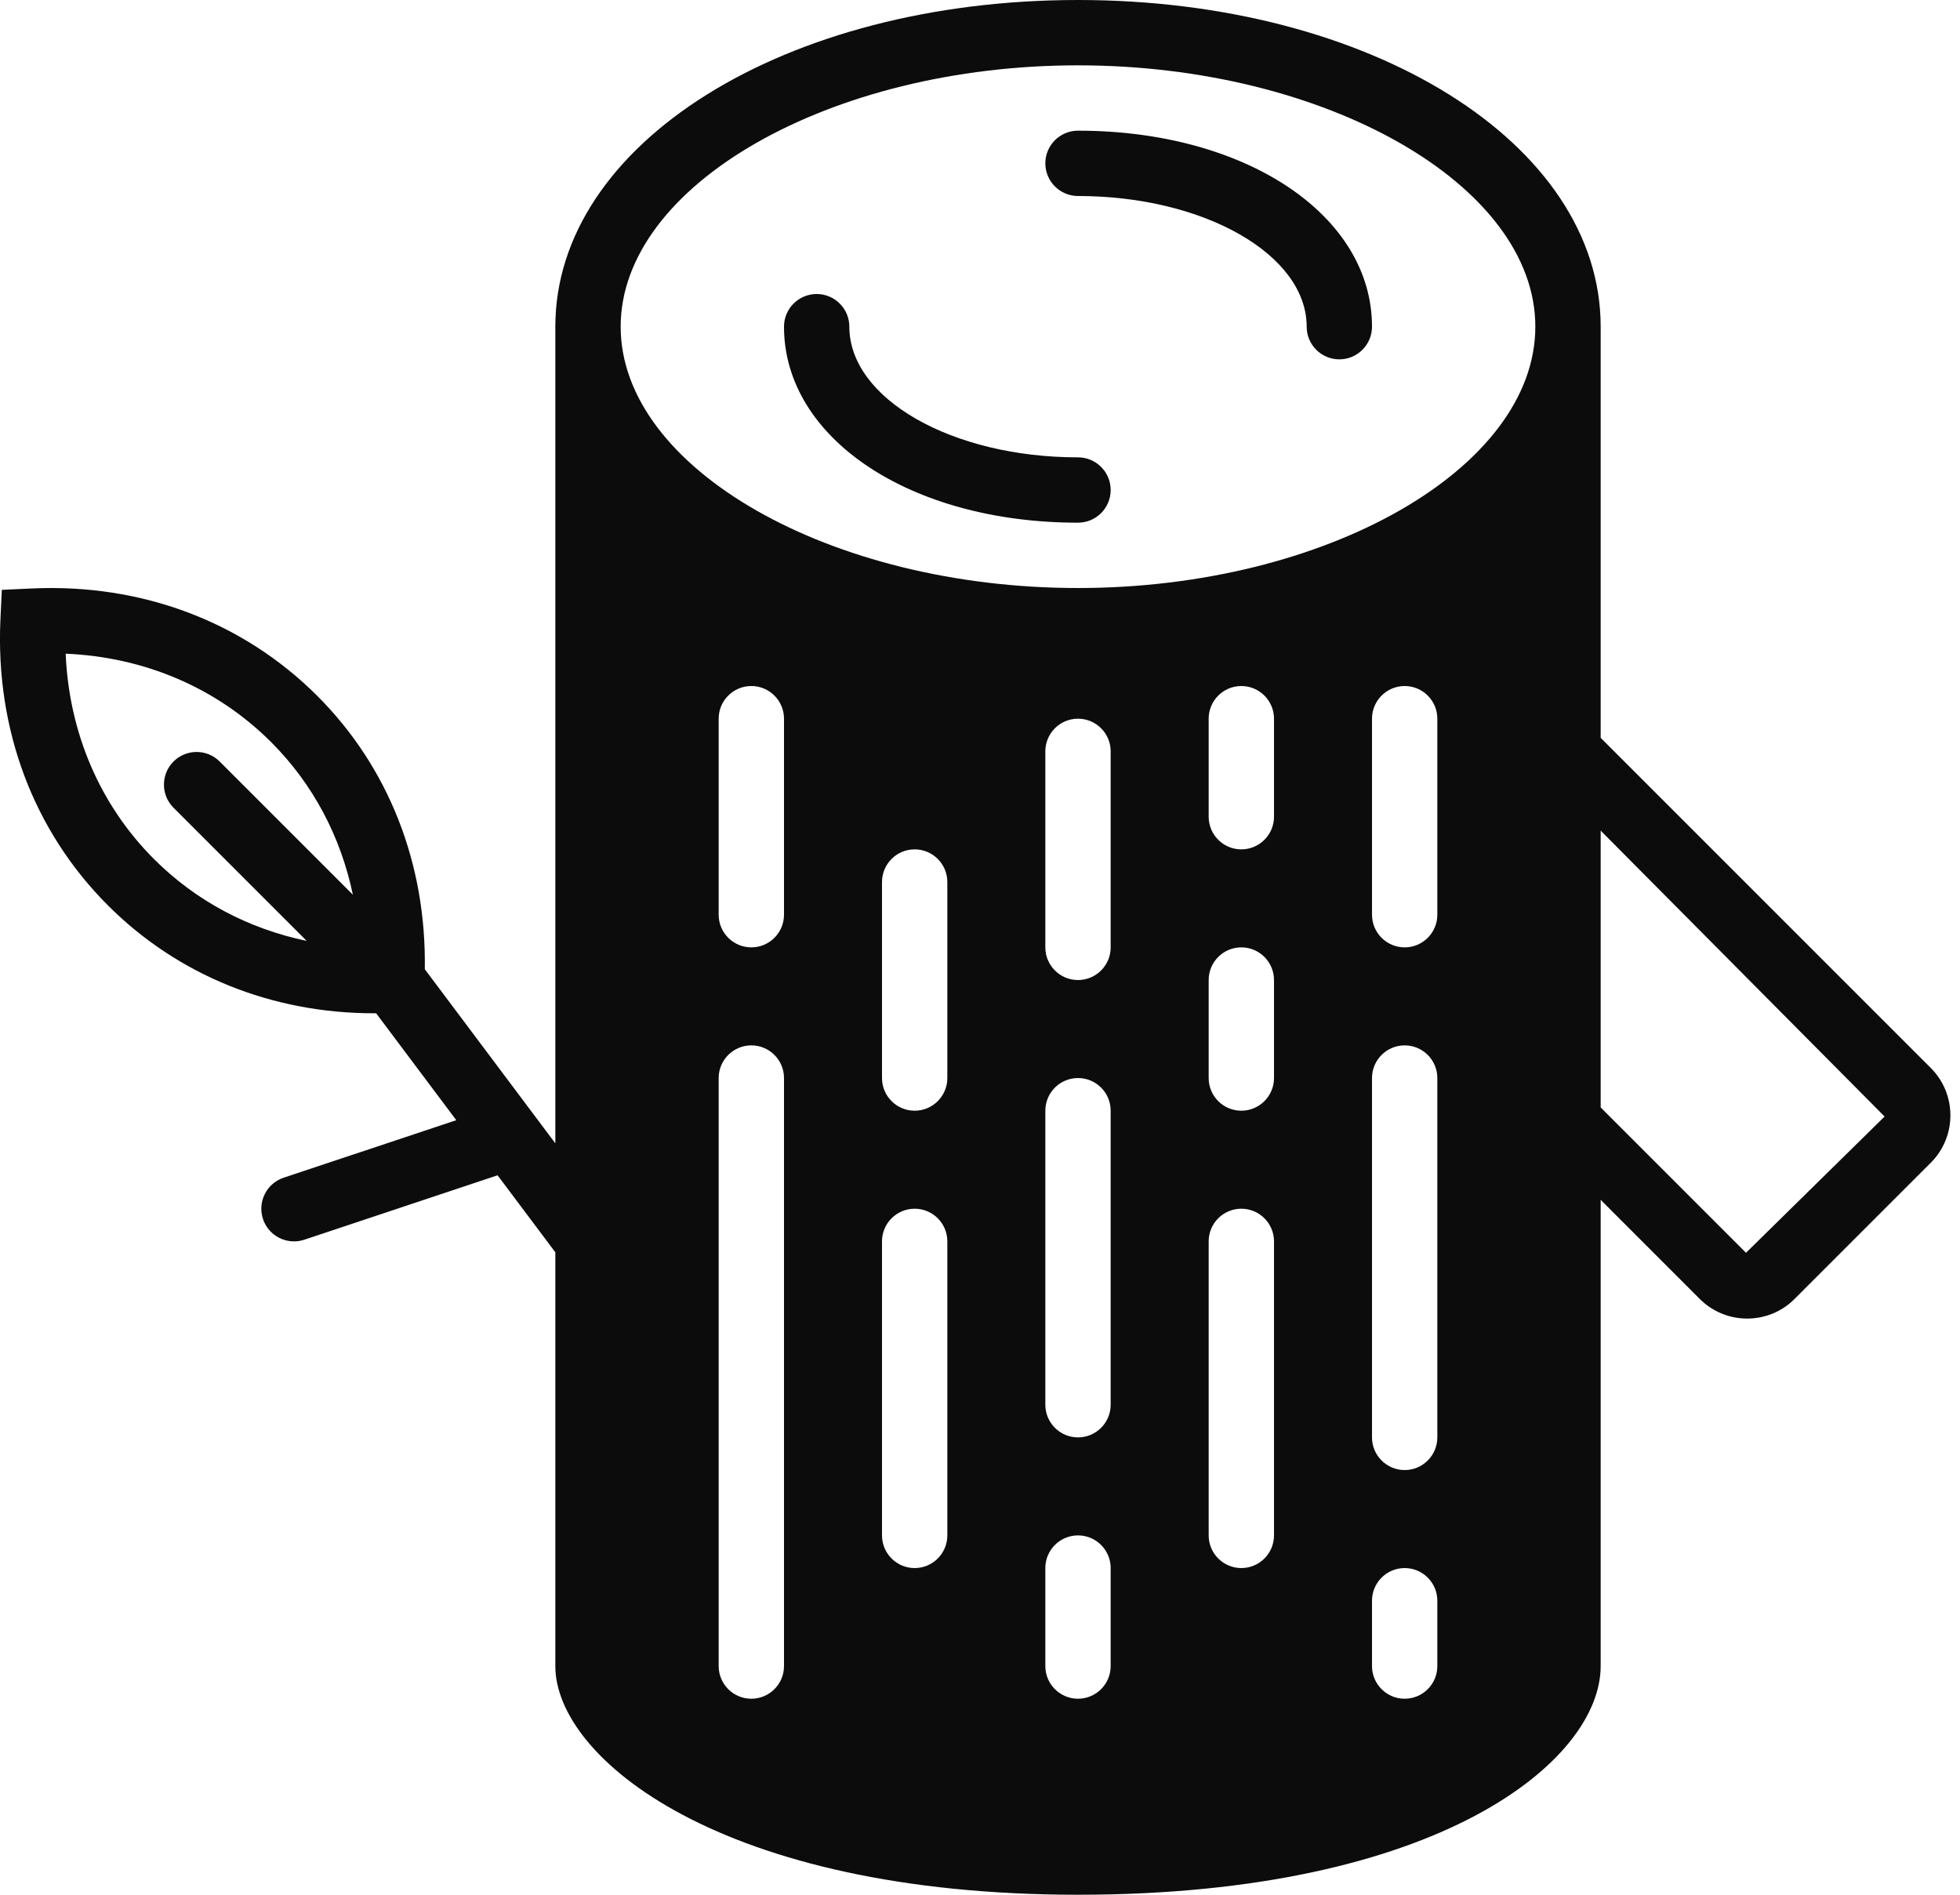
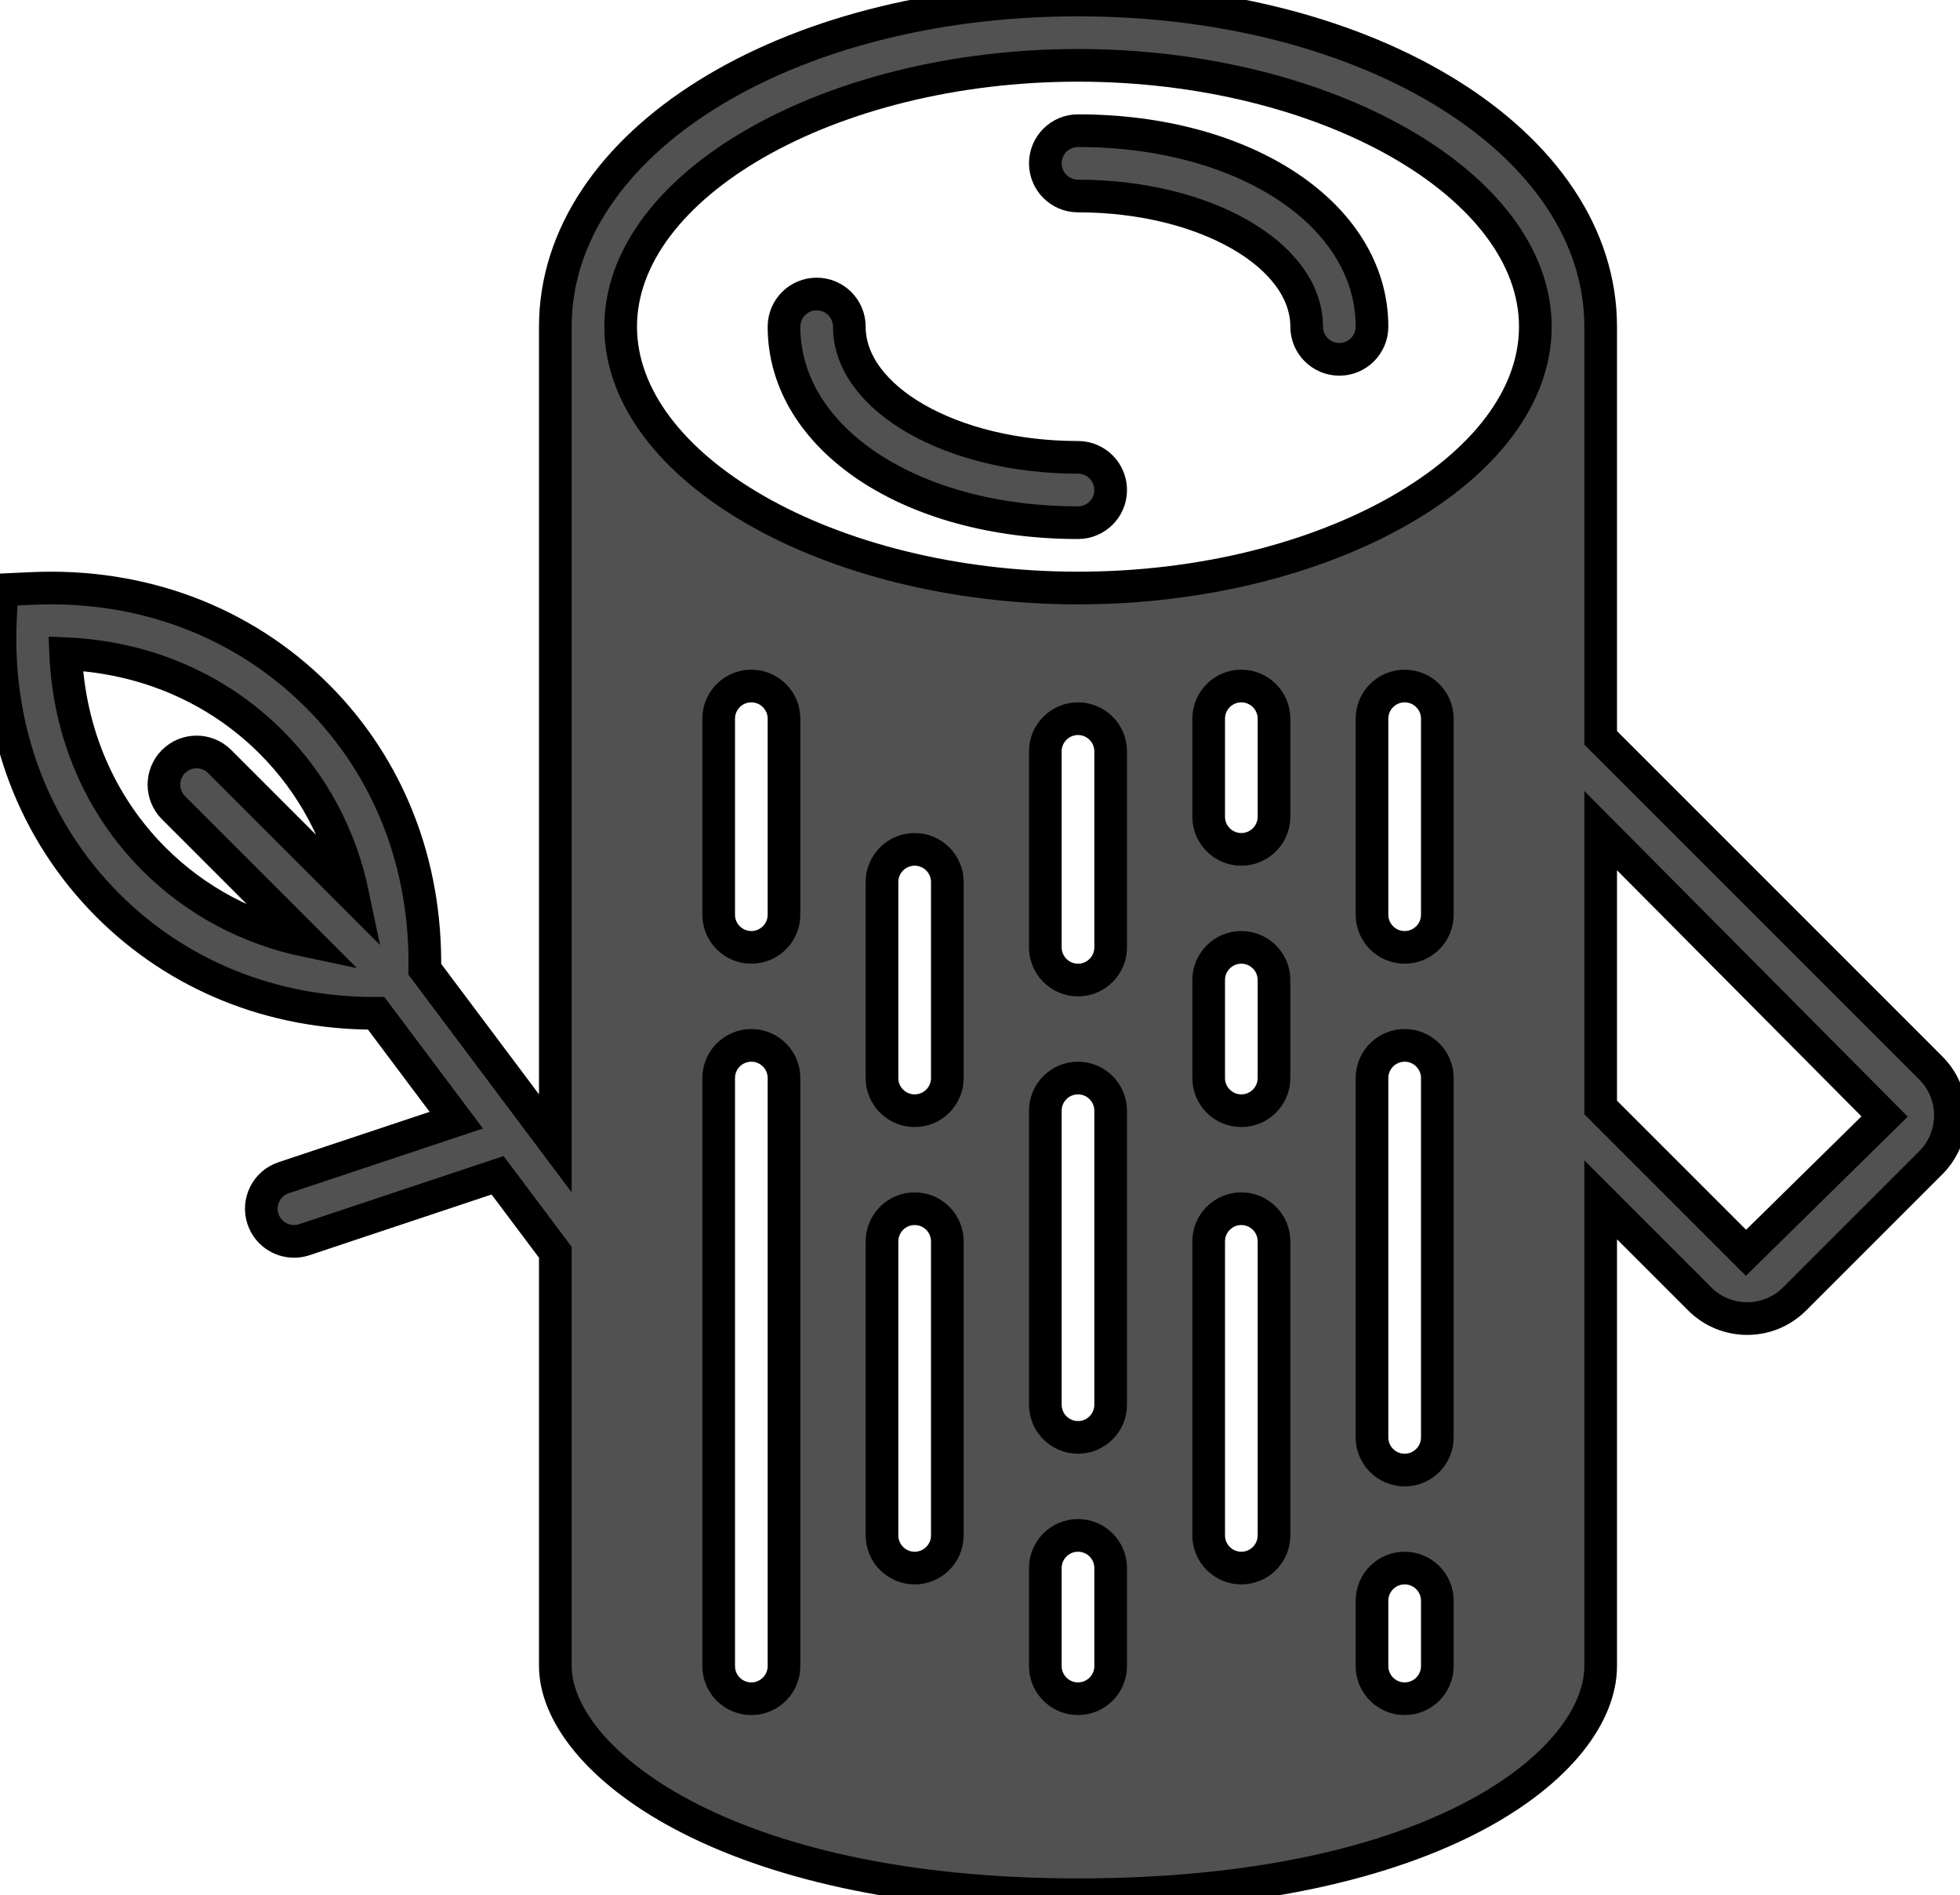
- <svg xmlns="http://www.w3.org/2000/svg" fill="#0d0c0c" viewBox="0 0 60 58" version="1.1" x="0px" y="0px">
+ <svg xmlns="http://www.w3.org/2000/svg" fill="#515151" viewBox="0 0 60 58" version="1.1" x="0px" y="0px">
  <g stroke="none" stroke-width="1" fill="none" fill-rule="evenodd">
-     <g transform="translate(-240, -646)" fill="#0d0c0c">
+     <g transform="translate(-240, -646)" fill="#515151">
      <g transform="translate(240, 646)">
-         <path d="M33,16 C33.552,16 34,15.552 34,15 C34,14.448 33.552,14 33,14 C29.14,14 26,12.206 26,10 C26,9.448 25.552,9 25,9 C24.448,9 24,9.448 24,10 C24,13.42 27.869,16 33,16" />
-         <path d="M33,6 C36.86,6 40,7.794 40,10 C40,10.552 40.448,11 41,11 C41.552,11 42,10.552 42,10 C42,6.58 38.131,4 33,4 C32.448,4 32,4.448 32,5 C32,5.552 32.448,6 33,6" />
-         <path d="M53.449,38.349 L49,33.9 L49,25.426 L57.692,34.178 L53.449,38.349 Z M44,28 C44,28.552 43.552,29 43,29 C42.448,29 42,28.552 42,28 L42,22 C42,21.448 42.448,21 43,21 C43.552,21 44,21.448 44,22 L44,28 Z M44,44 C44,44.552 43.552,45 43,45 C42.448,45 42,44.552 42,44 L42,33 C42,32.448 42.448,32 43,32 C43.552,32 44,32.448 44,33 L44,44 Z M44,51 C44,51.552 43.552,52 43,52 C42.448,52 42,51.552 42,51 L42,49 C42,48.448 42.448,48 43,48 C43.552,48 44,48.448 44,49 L44,51 Z M39,25 C39,25.552 38.552,26 38,26 C37.448,26 37,25.552 37,25 L37,22 C37,21.448 37.448,21 38,21 C38.552,21 39,21.448 39,22 L39,25 Z M39,33 C39,33.552 38.552,34 38,34 C37.448,34 37,33.552 37,33 L37,30 C37,29.448 37.448,29 38,29 C38.552,29 39,29.448 39,30 L39,33 Z M39,47 C39,47.552 38.552,48 38,48 C37.448,48 37,47.552 37,47 L37,38 C37,37.448 37.448,37 38,37 C38.552,37 39,37.448 39,38 L39,47 Z M34,29 C34,29.552 33.552,30 33,30 C32.448,30 32,29.552 32,29 L32,23 C32,22.448 32.448,22 33,22 C33.552,22 34,22.448 34,23 L34,29 Z M34,43 C34,43.552 33.552,44 33,44 C32.448,44 32,43.552 32,43 L32,34 C32,33.448 32.448,33 33,33 C33.552,33 34,33.448 34,34 L34,43 Z M34,51 C34,51.552 33.552,52 33,52 C32.448,52 32,51.552 32,51 L32,48 C32,47.448 32.448,47 33,47 C33.552,47 34,47.448 34,48 L34,51 Z M29,33 C29,33.552 28.552,34 28,34 C27.448,34 27,33.552 27,33 L27,27 C27,26.448 27.448,26 28,26 C28.552,26 29,26.448 29,27 L29,33 Z M29,47 C29,47.552 28.552,48 28,48 C27.448,48 27,47.552 27,47 L27,38 C27,37.448 27.448,37 28,37 C28.552,37 29,37.448 29,38 L29,47 Z M24,28 C24,28.552 23.552,29 23,29 C22.448,29 22,28.552 22,28 L22,22 C22,21.448 22.448,21 23,21 C23.552,21 24,21.448 24,22 L24,28 Z M24,51 C24,51.552 23.552,52 23,52 C22.448,52 22,51.552 22,51 L22,33 C22,32.448 22.448,32 23,32 C23.552,32 24,32.448 24,33 L24,51 Z M33,2 C40.589,2 47,5.663 47,10 C47,14.336 40.589,18 33,18 C25.411,18 19,14.336 19,10 C19,5.663 25.411,2 33,2 L33,2 Z M2.01,20.01 C4.433,20.114 6.64,21.058 8.301,22.718 C9.582,23.999 10.43,25.607 10.802,27.388 L6.725,23.311 C6.335,22.921 5.702,22.921 5.311,23.311 C4.921,23.702 4.921,24.335 5.311,24.725 L9.388,28.802 C7.607,28.43 5.999,27.581 4.718,26.301 C3.057,24.64 2.114,22.433 2.01,20.01 L2.01,20.01 Z M59.106,32.692 L49,22.586 L49,10 C49,4.392 41.972,-0 33,-0 C24.028,-0 17,4.392 17,10 L17,34.999 L13.004,29.669 C13.056,26.454 11.905,23.494 9.715,21.304 C7.437,19.026 4.329,17.857 0.966,18.014 L0.056,18.056 L0.013,18.966 C-0.142,22.33 1.026,25.437 3.304,27.715 C5.447,29.858 8.323,31.018 11.457,31.018 C11.476,31.018 11.495,31.017 11.514,31.017 L13.968,34.29 L8.683,36.051 C8.159,36.226 7.876,36.792 8.051,37.316 C8.191,37.735 8.581,38 9,38 C9.104,38 9.211,37.984 9.316,37.949 L15.232,35.977 L17,38.334 L17,51 C17,53.823 22.085,58 33,58 C44.036,58 49,53.907 49,51 L49,36.728 L52.035,39.764 C52.435,40.163 52.96,40.363 53.485,40.363 C54.01,40.363 54.535,40.163 54.935,39.763 L59.107,35.592 C59.906,34.792 59.906,33.491 59.106,32.692 L59.106,32.692 Z" />
+         <path stroke="black" d="M33,16 C33.552,16 34,15.552 34,15 C34,14.448 33.552,14 33,14 C29.14,14 26,12.206 26,10 C26,9.448 25.552,9 25,9 C24.448,9 24,9.448 24,10 C24,13.42 27.869,16 33,16" />
+         <path stroke="black" d="M33,6 C36.86,6 40,7.794 40,10 C40,10.552 40.448,11 41,11 C41.552,11 42,10.552 42,10 C42,6.58 38.131,4 33,4 C32.448,4 32,4.448 32,5 C32,5.552 32.448,6 33,6" />
+         <path stroke="black" d="M53.449,38.349 L49,33.9 L49,25.426 L57.692,34.178 L53.449,38.349 Z M44,28 C44,28.552 43.552,29 43,29 C42.448,29 42,28.552 42,28 L42,22 C42,21.448 42.448,21 43,21 C43.552,21 44,21.448 44,22 L44,28 Z M44,44 C44,44.552 43.552,45 43,45 C42.448,45 42,44.552 42,44 L42,33 C42,32.448 42.448,32 43,32 C43.552,32 44,32.448 44,33 L44,44 Z M44,51 C44,51.552 43.552,52 43,52 C42.448,52 42,51.552 42,51 L42,49 C42,48.448 42.448,48 43,48 C43.552,48 44,48.448 44,49 L44,51 Z M39,25 C39,25.552 38.552,26 38,26 C37.448,26 37,25.552 37,25 L37,22 C37,21.448 37.448,21 38,21 C38.552,21 39,21.448 39,22 L39,25 Z M39,33 C39,33.552 38.552,34 38,34 C37.448,34 37,33.552 37,33 L37,30 C37,29.448 37.448,29 38,29 C38.552,29 39,29.448 39,30 L39,33 Z M39,47 C39,47.552 38.552,48 38,48 C37.448,48 37,47.552 37,47 L37,38 C37,37.448 37.448,37 38,37 C38.552,37 39,37.448 39,38 L39,47 Z M34,29 C34,29.552 33.552,30 33,30 C32.448,30 32,29.552 32,29 L32,23 C32,22.448 32.448,22 33,22 C33.552,22 34,22.448 34,23 L34,29 Z M34,43 C34,43.552 33.552,44 33,44 C32.448,44 32,43.552 32,43 L32,34 C32,33.448 32.448,33 33,33 C33.552,33 34,33.448 34,34 L34,43 Z M34,51 C34,51.552 33.552,52 33,52 C32.448,52 32,51.552 32,51 L32,48 C32,47.448 32.448,47 33,47 C33.552,47 34,47.448 34,48 L34,51 Z M29,33 C29,33.552 28.552,34 28,34 C27.448,34 27,33.552 27,33 L27,27 C27,26.448 27.448,26 28,26 C28.552,26 29,26.448 29,27 L29,33 Z M29,47 C29,47.552 28.552,48 28,48 C27.448,48 27,47.552 27,47 L27,38 C27,37.448 27.448,37 28,37 C28.552,37 29,37.448 29,38 L29,47 Z M24,28 C24,28.552 23.552,29 23,29 C22.448,29 22,28.552 22,28 L22,22 C22,21.448 22.448,21 23,21 C23.552,21 24,21.448 24,22 L24,28 Z M24,51 C24,51.552 23.552,52 23,52 C22.448,52 22,51.552 22,51 L22,33 C22,32.448 22.448,32 23,32 C23.552,32 24,32.448 24,33 L24,51 Z M33,2 C40.589,2 47,5.663 47,10 C47,14.336 40.589,18 33,18 C25.411,18 19,14.336 19,10 C19,5.663 25.411,2 33,2 L33,2 Z M2.01,20.01 C4.433,20.114 6.64,21.058 8.301,22.718 C9.582,23.999 10.43,25.607 10.802,27.388 L6.725,23.311 C6.335,22.921 5.702,22.921 5.311,23.311 C4.921,23.702 4.921,24.335 5.311,24.725 L9.388,28.802 C7.607,28.43 5.999,27.581 4.718,26.301 C3.057,24.64 2.114,22.433 2.01,20.01 L2.01,20.01 Z M59.106,32.692 L49,22.586 L49,10 C49,4.392 41.972,-0 33,-0 C24.028,-0 17,4.392 17,10 L17,34.999 L13.004,29.669 C13.056,26.454 11.905,23.494 9.715,21.304 C7.437,19.026 4.329,17.857 0.966,18.014 L0.056,18.056 L0.013,18.966 C-0.142,22.33 1.026,25.437 3.304,27.715 C5.447,29.858 8.323,31.018 11.457,31.018 C11.476,31.018 11.495,31.017 11.514,31.017 L13.968,34.29 L8.683,36.051 C8.159,36.226 7.876,36.792 8.051,37.316 C8.191,37.735 8.581,38 9,38 C9.104,38 9.211,37.984 9.316,37.949 L15.232,35.977 L17,38.334 L17,51 C17,53.823 22.085,58 33,58 C44.036,58 49,53.907 49,51 L49,36.728 L52.035,39.764 C52.435,40.163 52.96,40.363 53.485,40.363 C54.01,40.363 54.535,40.163 54.935,39.763 L59.107,35.592 C59.906,34.792 59.906,33.491 59.106,32.692 L59.106,32.692 Z" />
      </g>
    </g>
  </g>
</svg>
